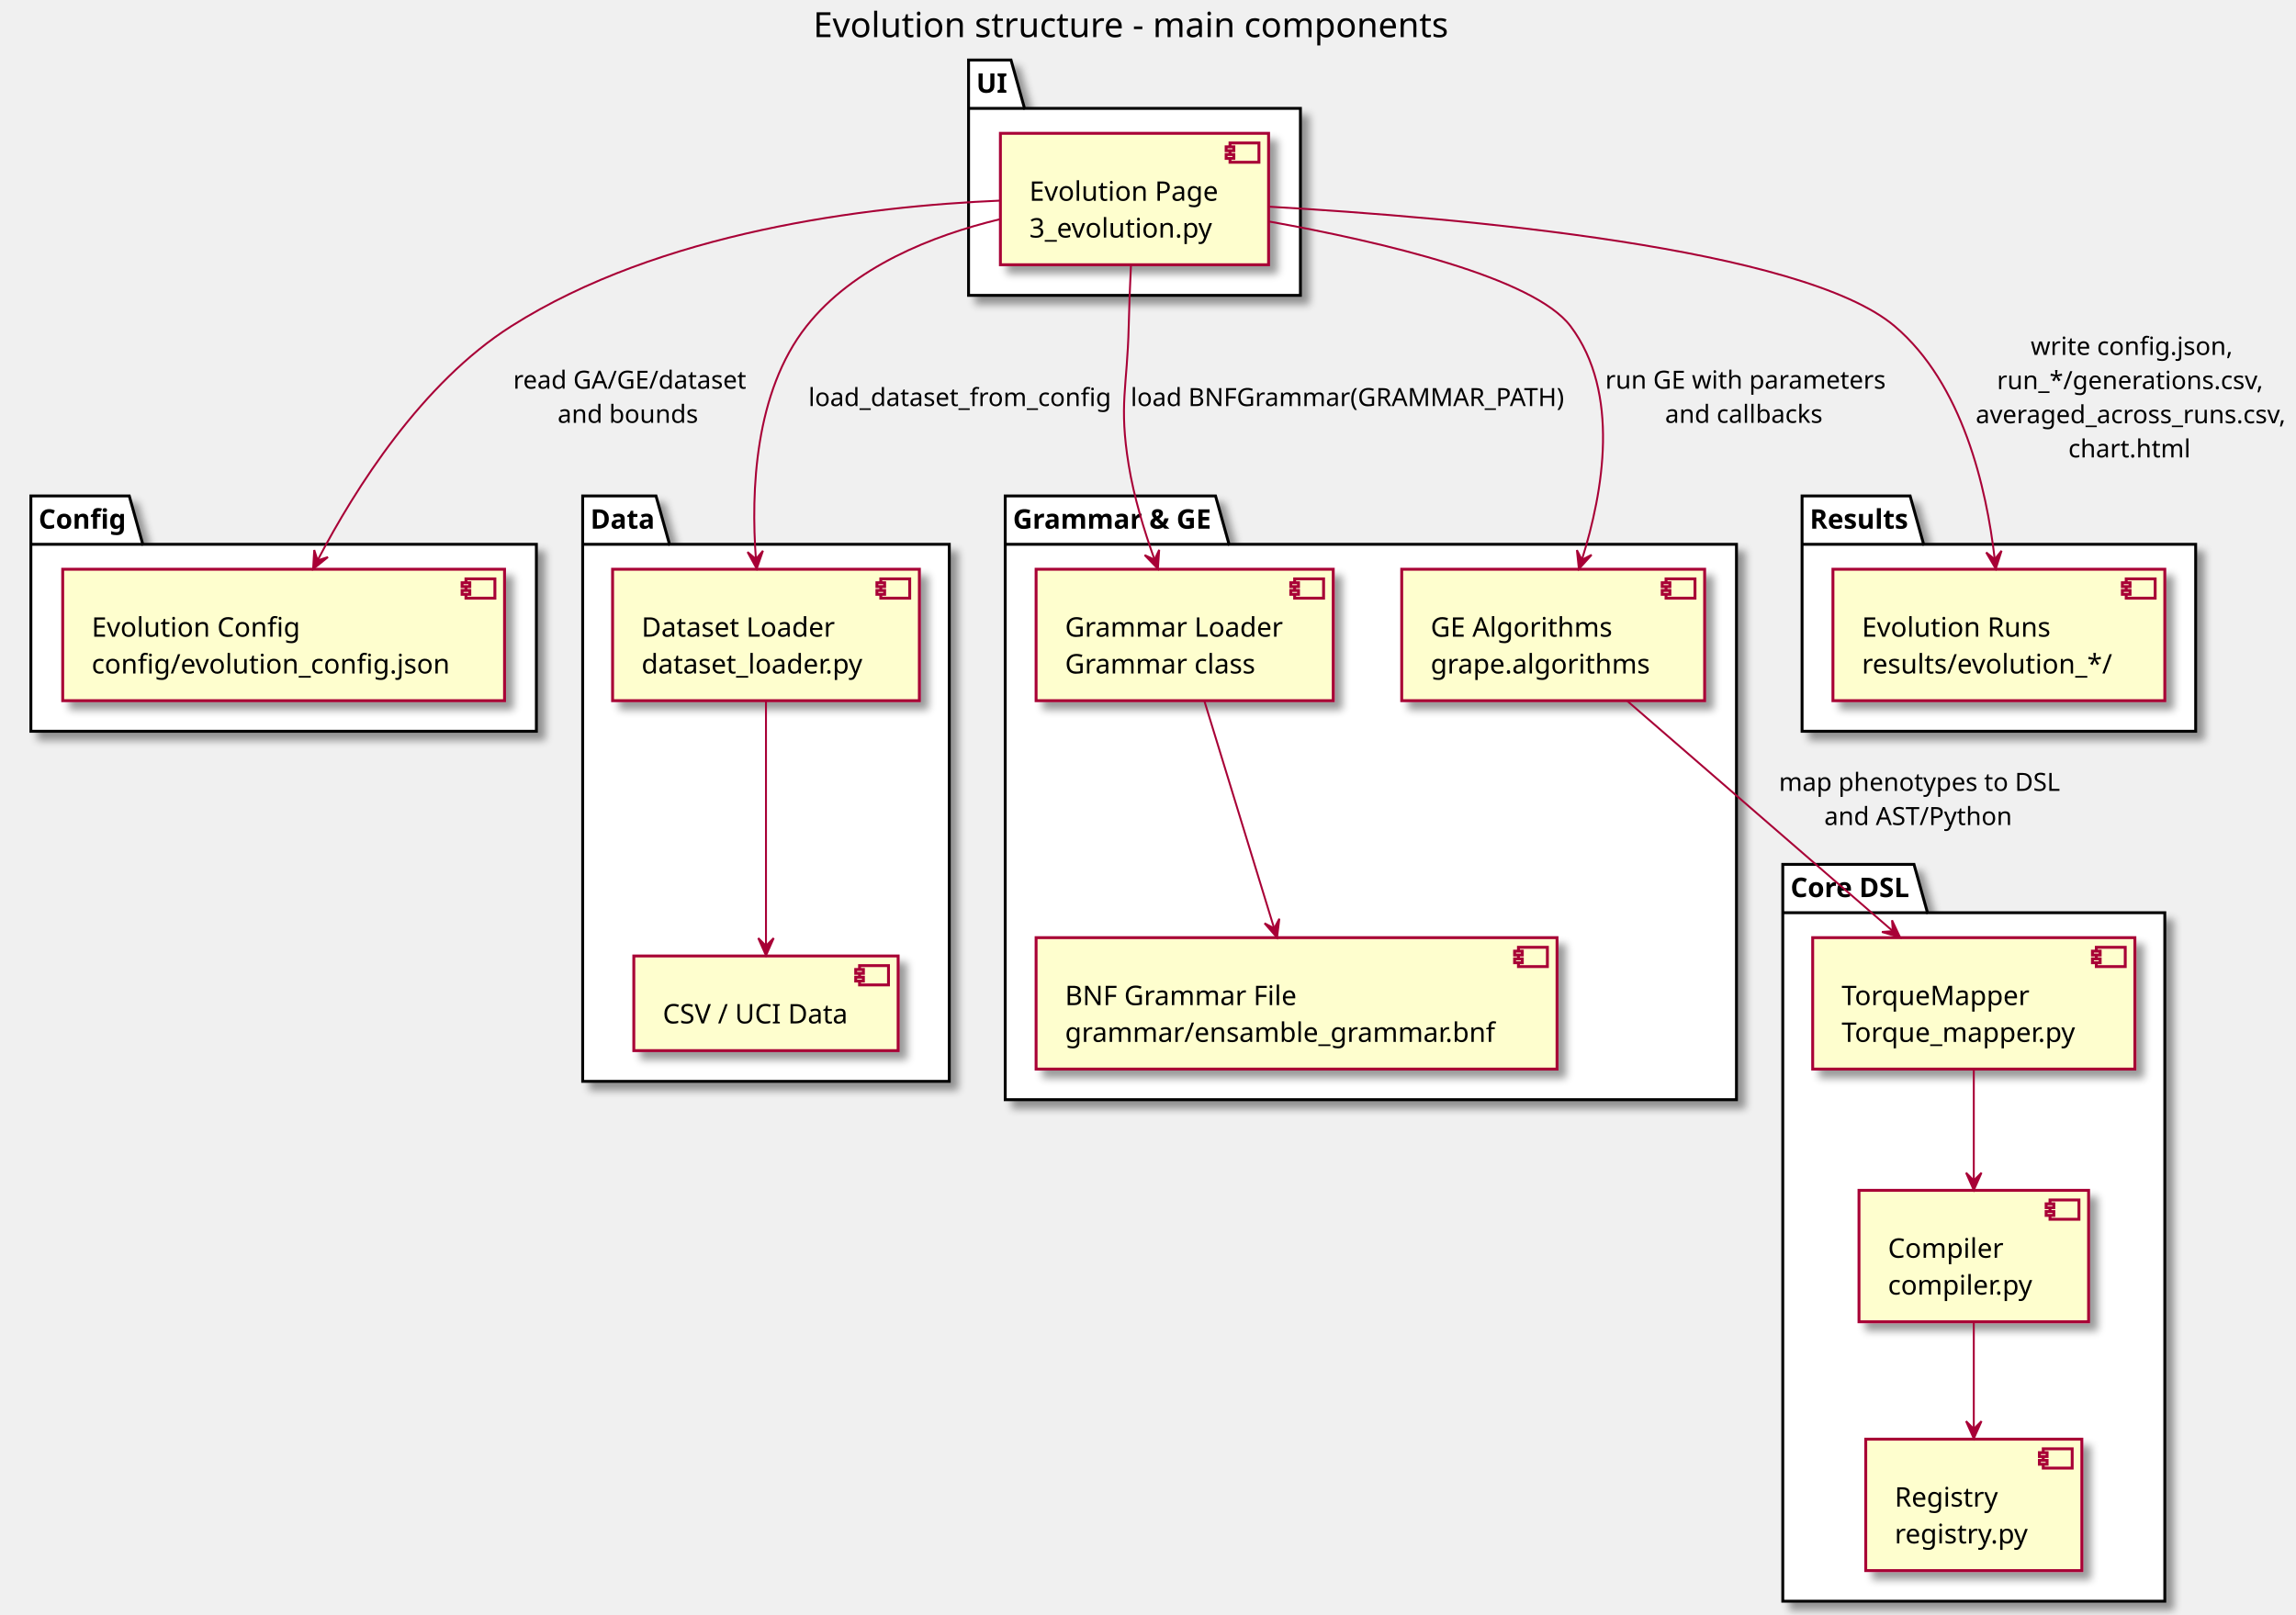
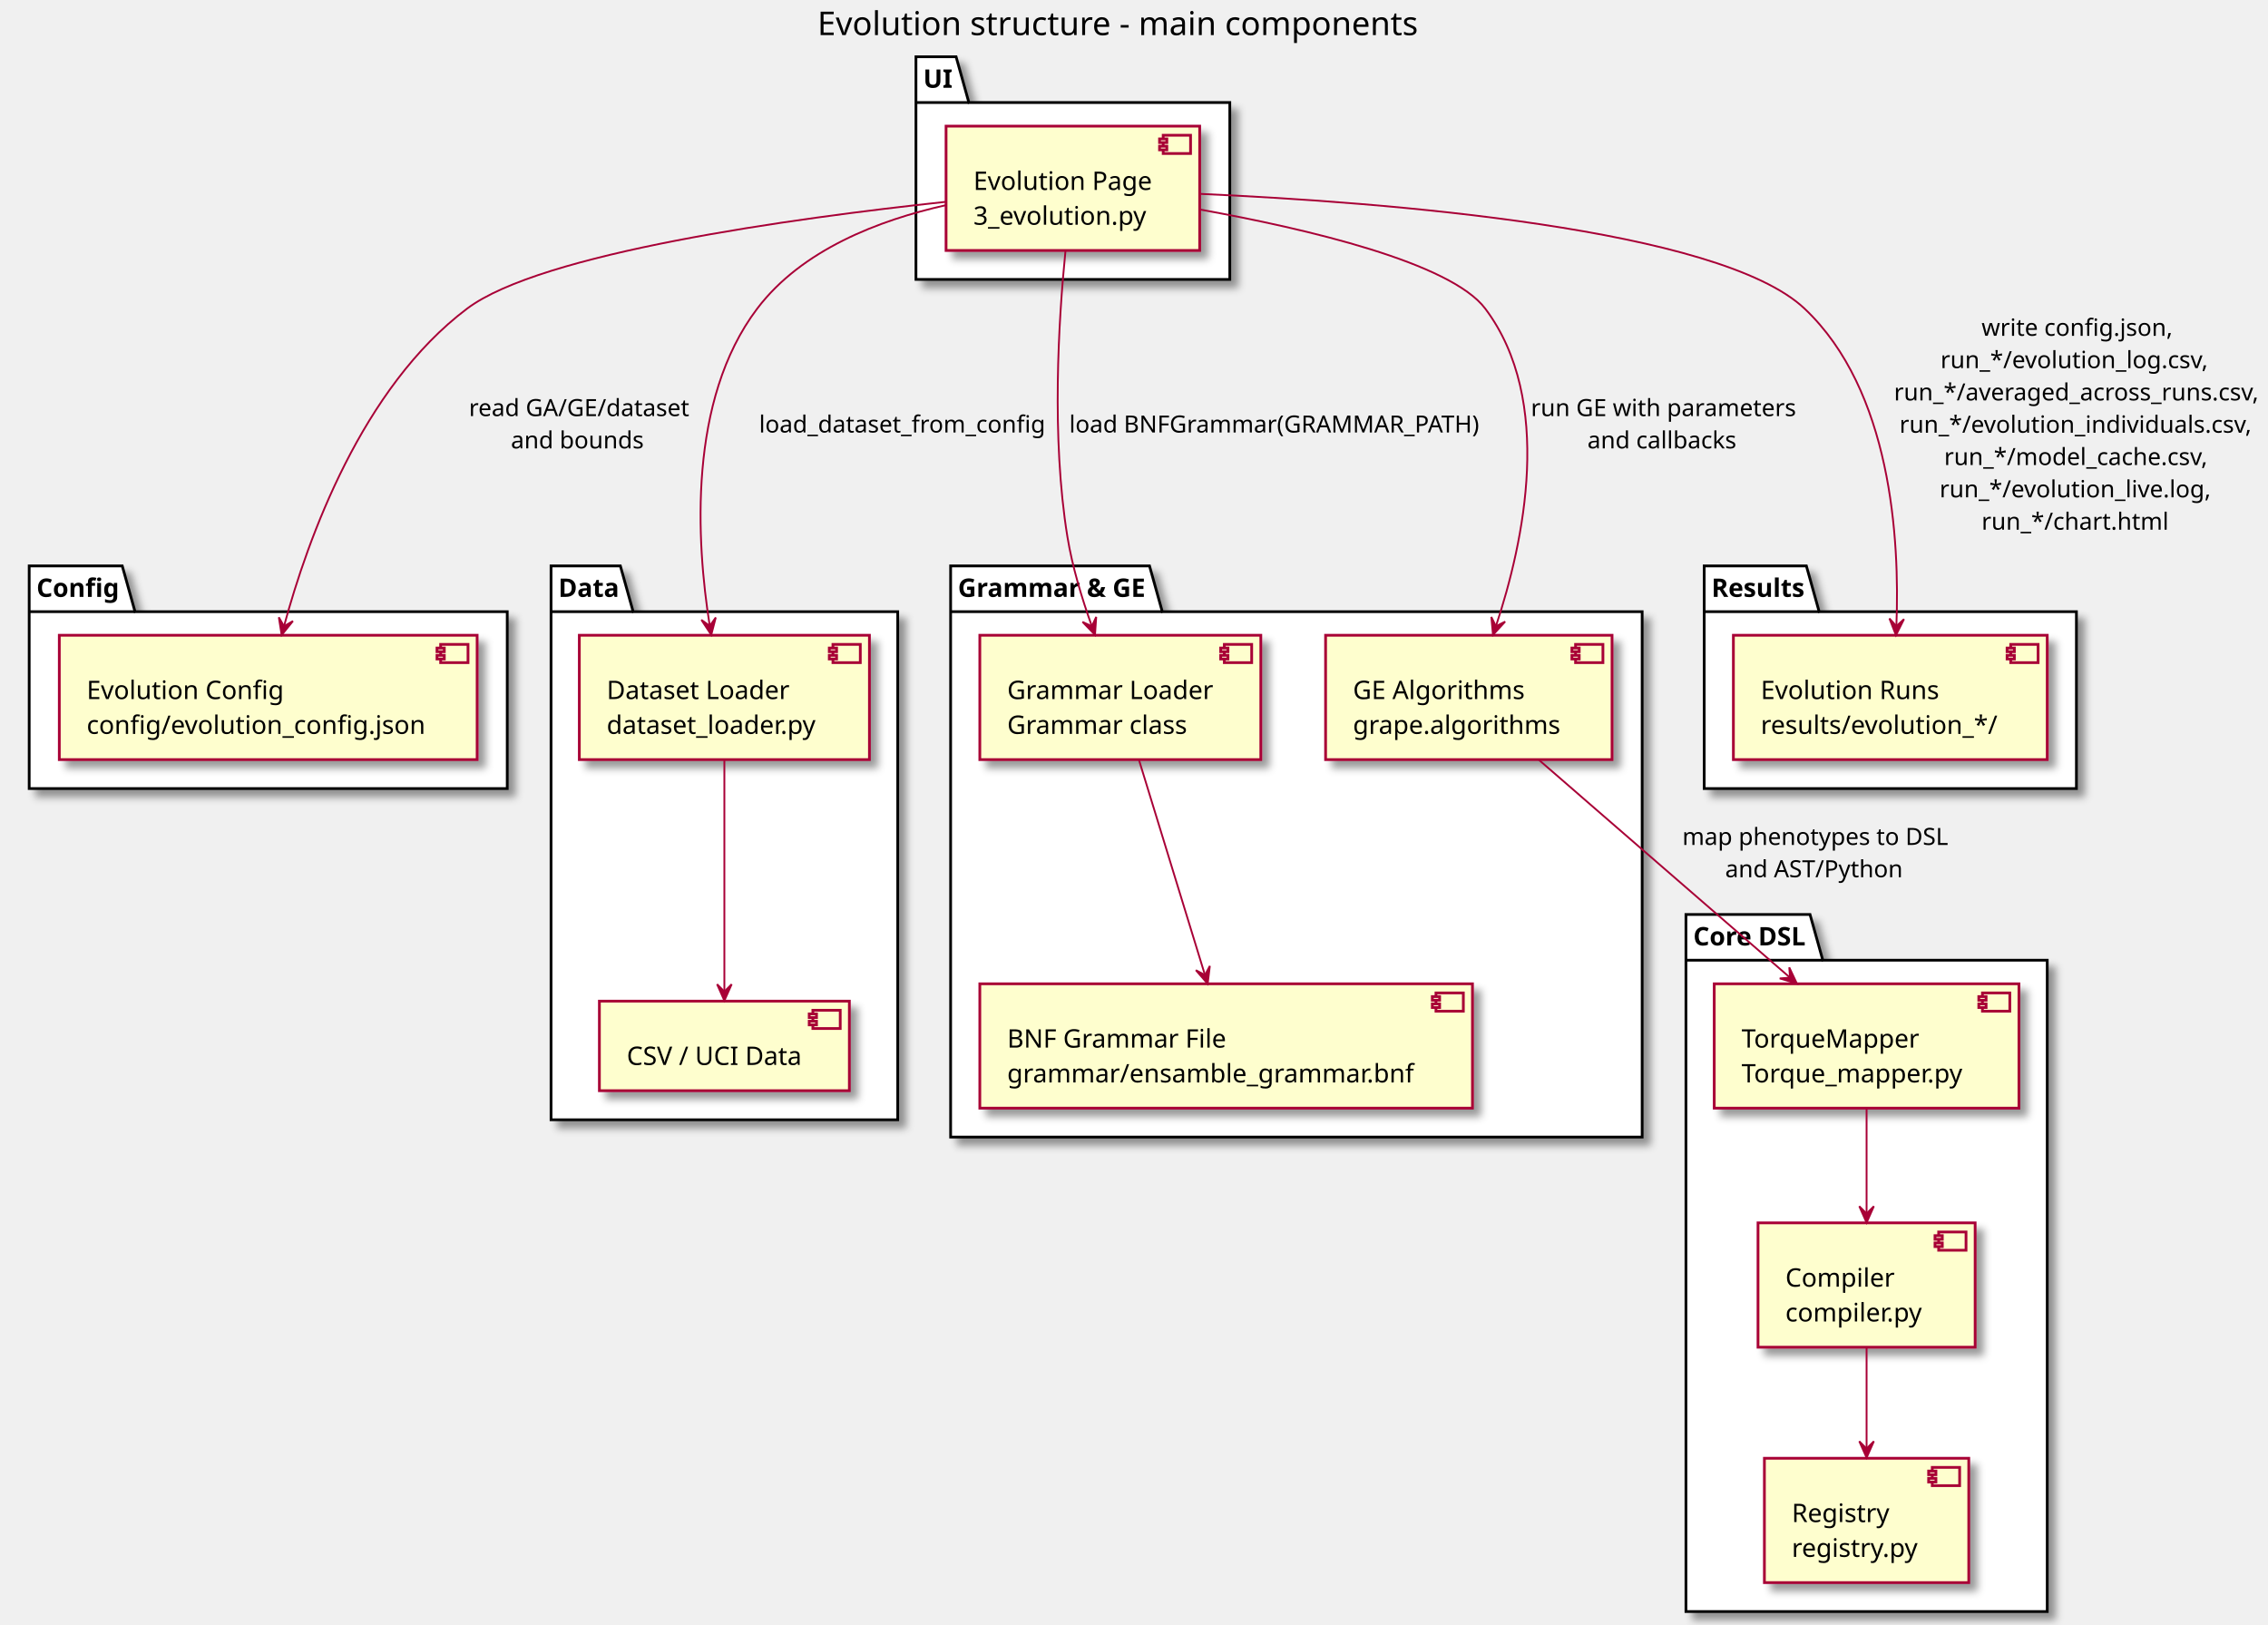
- <svg xmlns="http://www.w3.org/2000/svg" contentScriptType="application/ecmascript" contentStyleType="text/css" height="837px" preserveAspectRatio="none" style="width:1190px;height:837px;" version="1.1" viewBox="0 0 1190 837" width="1190px" zoomAndPan="magnify">
+ <svg xmlns="http://www.w3.org/2000/svg" contentScriptType="application/ecmascript" contentStyleType="text/css" height="890px" preserveAspectRatio="none" style="width:1243px;height:890px;" version="1.1" viewBox="0 0 1243 890" width="1243px" zoomAndPan="magnify">
  <defs>
-     <filter height="300%" id="f1u8r2769nqd1u" width="300%" x="-1" y="-1">
+     <filter height="300%" id="fp8tewifa5n0c" width="300%" x="-1" y="-1">
      <feGaussianBlur result="blurOut" stdDeviation="2.0" />
      <feColorMatrix in="blurOut" result="blurOut2" type="matrix" values="0 0 0 0 0 0 0 0 0 0 0 0 0 0 0 0 0 0 .4 0" />
      <feOffset dx="4.0" dy="4.0" in="blurOut2" result="blurOut3" />
      <feBlend in="SourceGraphic" in2="blurOut3" mode="normal" />
    </filter>
  </defs>
  <g>
-     <text fill="#000000" font-family="sans-serif" font-size="18" lengthAdjust="spacing" textLength="334" x="421.5" y="19.242">Evolution structure - main components</text>
-     <polygon fill="#FFFFFF" filter="url(#f1u8r2769nqd1u)" points="502,31.118,524,31.118,531,56.186,674,56.186,674,153.118,502,153.118,502,31.118" style="stroke:#000000;stroke-width:1.5;" />
+     <text fill="#000000" font-family="sans-serif" font-size="18" lengthAdjust="spacing" textLength="334" x="448" y="19.242">Evolution structure - main components</text>
+     <polygon fill="#FFFFFF" filter="url(#fp8tewifa5n0c)" points="502,31.118,524,31.118,531,56.186,674,56.186,674,153.118,502,153.118,502,31.118" style="stroke:#000000;stroke-width:1.5;" />
    <line style="stroke:#000000;stroke-width:1.5;" x1="502" x2="531" y1="56.186" y2="56.186" />
    <text fill="#000000" font-family="sans-serif" font-size="14" font-weight="bold" lengthAdjust="spacing" textLength="16" x="506" y="48.084">UI</text>
-     <polygon fill="#FFFFFF" filter="url(#f1u8r2769nqd1u)" points="16,257.118,67,257.118,74,282.186,278,282.186,278,379.118,16,379.118,16,257.118" style="stroke:#000000;stroke-width:1.5;" />
-     <line style="stroke:#000000;stroke-width:1.5;" x1="16" x2="74" y1="282.186" y2="282.186" />
-     <text fill="#000000" font-family="sans-serif" font-size="14" font-weight="bold" lengthAdjust="spacing" textLength="45" x="20" y="274.084">Config</text>
-     <polygon fill="#FFFFFF" filter="url(#f1u8r2769nqd1u)" points="302,257.118,340,257.118,347,282.186,492,282.186,492,560.618,302,560.618,302,257.118" style="stroke:#000000;stroke-width:1.5;" />
-     <line style="stroke:#000000;stroke-width:1.5;" x1="302" x2="347" y1="282.186" y2="282.186" />
-     <text fill="#000000" font-family="sans-serif" font-size="14" font-weight="bold" lengthAdjust="spacing" textLength="32" x="306" y="274.084">Data</text>
-     <polygon fill="#FFFFFF" filter="url(#f1u8r2769nqd1u)" points="521,257.118,630,257.118,637,282.186,900,282.186,900,570.118,521,570.118,521,257.118" style="stroke:#000000;stroke-width:1.5;" />
-     <line style="stroke:#000000;stroke-width:1.5;" x1="521" x2="637" y1="282.186" y2="282.186" />
-     <text fill="#000000" font-family="sans-serif" font-size="14" font-weight="bold" lengthAdjust="spacing" textLength="103" x="525" y="274.084">Grammar &amp; GE</text>
-     <polygon fill="#FFFFFF" filter="url(#f1u8r2769nqd1u)" points="924,448.118,992,448.118,999,473.186,1122,473.186,1122,830.118,924,830.118,924,448.118" style="stroke:#000000;stroke-width:1.5;" />
-     <line style="stroke:#000000;stroke-width:1.5;" x1="924" x2="999" y1="473.186" y2="473.186" />
-     <text fill="#000000" font-family="sans-serif" font-size="14" font-weight="bold" lengthAdjust="spacing" textLength="62" x="928" y="465.084">Core DSL</text>
-     <polygon fill="#FFFFFF" filter="url(#f1u8r2769nqd1u)" points="934,257.118,990,257.118,997,282.186,1138,282.186,1138,379.118,934,379.118,934,257.118" style="stroke:#000000;stroke-width:1.5;" />
-     <line style="stroke:#000000;stroke-width:1.5;" x1="934" x2="997" y1="282.186" y2="282.186" />
-     <text fill="#000000" font-family="sans-serif" font-size="14" font-weight="bold" lengthAdjust="spacing" textLength="50" x="938" y="274.084">Results</text>
-     <rect fill="#FEFECE" filter="url(#f1u8r2769nqd1u)" height="68.136" style="stroke:#A80036;stroke-width:1.5;" width="139" x="518.5" y="69.118" />
+     <polygon fill="#FFFFFF" filter="url(#fp8tewifa5n0c)" points="16,310.118,67,310.118,74,335.186,278,335.186,278,432.118,16,432.118,16,310.118" style="stroke:#000000;stroke-width:1.5;" />
+     <line style="stroke:#000000;stroke-width:1.5;" x1="16" x2="74" y1="335.186" y2="335.186" />
+     <text fill="#000000" font-family="sans-serif" font-size="14" font-weight="bold" lengthAdjust="spacing" textLength="45" x="20" y="327.084">Config</text>
+     <polygon fill="#FFFFFF" filter="url(#fp8tewifa5n0c)" points="302,310.118,340,310.118,347,335.186,492,335.186,492,613.618,302,613.618,302,310.118" style="stroke:#000000;stroke-width:1.5;" />
+     <line style="stroke:#000000;stroke-width:1.5;" x1="302" x2="347" y1="335.186" y2="335.186" />
+     <text fill="#000000" font-family="sans-serif" font-size="14" font-weight="bold" lengthAdjust="spacing" textLength="32" x="306" y="327.084">Data</text>
+     <polygon fill="#FFFFFF" filter="url(#fp8tewifa5n0c)" points="521,310.118,630,310.118,637,335.186,900,335.186,900,623.118,521,623.118,521,310.118" style="stroke:#000000;stroke-width:1.5;" />
+     <line style="stroke:#000000;stroke-width:1.5;" x1="521" x2="637" y1="335.186" y2="335.186" />
+     <text fill="#000000" font-family="sans-serif" font-size="14" font-weight="bold" lengthAdjust="spacing" textLength="103" x="525" y="327.084">Grammar &amp; GE</text>
+     <polygon fill="#FFFFFF" filter="url(#fp8tewifa5n0c)" points="924,501.118,992,501.118,999,526.186,1122,526.186,1122,883.118,924,883.118,924,501.118" style="stroke:#000000;stroke-width:1.5;" />
+     <line style="stroke:#000000;stroke-width:1.5;" x1="924" x2="999" y1="526.186" y2="526.186" />
+     <text fill="#000000" font-family="sans-serif" font-size="14" font-weight="bold" lengthAdjust="spacing" textLength="62" x="928" y="518.084">Core DSL</text>
+     <polygon fill="#FFFFFF" filter="url(#fp8tewifa5n0c)" points="934,310.118,990,310.118,997,335.186,1138,335.186,1138,432.118,934,432.118,934,310.118" style="stroke:#000000;stroke-width:1.5;" />
+     <line style="stroke:#000000;stroke-width:1.5;" x1="934" x2="997" y1="335.186" y2="335.186" />
+     <text fill="#000000" font-family="sans-serif" font-size="14" font-weight="bold" lengthAdjust="spacing" textLength="50" x="938" y="327.084">Results</text>
+     <rect fill="#FEFECE" filter="url(#fp8tewifa5n0c)" height="68.136" style="stroke:#A80036;stroke-width:1.5;" width="139" x="518.5" y="69.118" />
    <rect fill="#FEFECE" height="10" style="stroke:#A80036;stroke-width:1.5;" width="15" x="637.5" y="74.118" />
    <rect fill="#FEFECE" height="2" style="stroke:#A80036;stroke-width:1.5;" width="4" x="635.5" y="76.118" />
    <rect fill="#FEFECE" height="2" style="stroke:#A80036;stroke-width:1.5;" width="4" x="635.5" y="80.118" />
    <text fill="#000000" font-family="sans-serif" font-size="14" lengthAdjust="spacing" textLength="99" x="533.5" y="104.084">Evolution Page</text>
    <text fill="#000000" font-family="sans-serif" font-size="14" lengthAdjust="spacing" textLength="96" x="533.5" y="123.152">3_evolution.py</text>
-     <rect fill="#FEFECE" filter="url(#f1u8r2769nqd1u)" height="68.136" style="stroke:#A80036;stroke-width:1.5;" width="229" x="32.5" y="295.118" />
-     <rect fill="#FEFECE" height="10" style="stroke:#A80036;stroke-width:1.5;" width="15" x="241.5" y="300.118" />
-     <rect fill="#FEFECE" height="2" style="stroke:#A80036;stroke-width:1.5;" width="4" x="239.5" y="302.118" />
-     <rect fill="#FEFECE" height="2" style="stroke:#A80036;stroke-width:1.5;" width="4" x="239.5" y="306.118" />
-     <text fill="#000000" font-family="sans-serif" font-size="14" lengthAdjust="spacing" textLength="110" x="47.5" y="330.084">Evolution Config</text>
-     <text fill="#000000" font-family="sans-serif" font-size="14" lengthAdjust="spacing" textLength="189" x="47.5" y="349.152">config/evolution_config.json</text>
-     <rect fill="#FEFECE" filter="url(#f1u8r2769nqd1u)" height="68.136" style="stroke:#A80036;stroke-width:1.5;" width="159" x="317.5" y="295.118" />
-     <rect fill="#FEFECE" height="10" style="stroke:#A80036;stroke-width:1.5;" width="15" x="456.5" y="300.118" />
-     <rect fill="#FEFECE" height="2" style="stroke:#A80036;stroke-width:1.5;" width="4" x="454.5" y="302.118" />
-     <rect fill="#FEFECE" height="2" style="stroke:#A80036;stroke-width:1.5;" width="4" x="454.5" y="306.118" />
-     <text fill="#000000" font-family="sans-serif" font-size="14" lengthAdjust="spacing" textLength="101" x="332.5" y="330.084">Dataset Loader</text>
-     <text fill="#000000" font-family="sans-serif" font-size="14" lengthAdjust="spacing" textLength="119" x="332.5" y="349.152">dataset_loader.py</text>
-     <rect fill="#FEFECE" filter="url(#f1u8r2769nqd1u)" height="49.068" style="stroke:#A80036;stroke-width:1.5;" width="137" x="328.5" y="495.618" />
-     <rect fill="#FEFECE" height="10" style="stroke:#A80036;stroke-width:1.5;" width="15" x="445.5" y="500.618" />
-     <rect fill="#FEFECE" height="2" style="stroke:#A80036;stroke-width:1.5;" width="4" x="443.5" y="502.618" />
-     <rect fill="#FEFECE" height="2" style="stroke:#A80036;stroke-width:1.5;" width="4" x="443.5" y="506.618" />
-     <text fill="#000000" font-family="sans-serif" font-size="14" lengthAdjust="spacing" textLength="97" x="343.5" y="530.584">CSV / UCI Data</text>
-     <rect fill="#FEFECE" filter="url(#f1u8r2769nqd1u)" height="68.136" style="stroke:#A80036;stroke-width:1.5;" width="270" x="537" y="486.118" />
-     <rect fill="#FEFECE" height="10" style="stroke:#A80036;stroke-width:1.5;" width="15" x="787" y="491.118" />
-     <rect fill="#FEFECE" height="2" style="stroke:#A80036;stroke-width:1.5;" width="4" x="785" y="493.118" />
-     <rect fill="#FEFECE" height="2" style="stroke:#A80036;stroke-width:1.5;" width="4" x="785" y="497.118" />
-     <text fill="#000000" font-family="sans-serif" font-size="14" lengthAdjust="spacing" textLength="122" x="552" y="521.084">BNF Grammar File</text>
-     <text fill="#000000" font-family="sans-serif" font-size="14" lengthAdjust="spacing" textLength="230" x="552" y="540.152">grammar/ensamble_grammar.bnf</text>
-     <rect fill="#FEFECE" filter="url(#f1u8r2769nqd1u)" height="68.136" style="stroke:#A80036;stroke-width:1.5;" width="154" x="537" y="295.118" />
-     <rect fill="#FEFECE" height="10" style="stroke:#A80036;stroke-width:1.5;" width="15" x="671" y="300.118" />
-     <rect fill="#FEFECE" height="2" style="stroke:#A80036;stroke-width:1.5;" width="4" x="669" y="302.118" />
-     <rect fill="#FEFECE" height="2" style="stroke:#A80036;stroke-width:1.5;" width="4" x="669" y="306.118" />
-     <text fill="#000000" font-family="sans-serif" font-size="14" lengthAdjust="spacing" textLength="114" x="552" y="330.084">Grammar Loader</text>
-     <text fill="#000000" font-family="sans-serif" font-size="14" lengthAdjust="spacing" textLength="101" x="552" y="349.152">Grammar class</text>
-     <rect fill="#FEFECE" filter="url(#f1u8r2769nqd1u)" height="68.136" style="stroke:#A80036;stroke-width:1.5;" width="157" x="726.5" y="295.118" />
-     <rect fill="#FEFECE" height="10" style="stroke:#A80036;stroke-width:1.5;" width="15" x="863.5" y="300.118" />
-     <rect fill="#FEFECE" height="2" style="stroke:#A80036;stroke-width:1.5;" width="4" x="861.5" y="302.118" />
-     <rect fill="#FEFECE" height="2" style="stroke:#A80036;stroke-width:1.5;" width="4" x="861.5" y="306.118" />
-     <text fill="#000000" font-family="sans-serif" font-size="14" lengthAdjust="spacing" textLength="96" x="741.5" y="330.084">GE Algorithms</text>
-     <text fill="#000000" font-family="sans-serif" font-size="14" lengthAdjust="spacing" textLength="117" x="741.5" y="349.152">grape.algorithms</text>
-     <rect fill="#FEFECE" filter="url(#f1u8r2769nqd1u)" height="68.136" style="stroke:#A80036;stroke-width:1.5;" width="167" x="939.5" y="486.118" />
-     <rect fill="#FEFECE" height="10" style="stroke:#A80036;stroke-width:1.5;" width="15" x="1086.5" y="491.118" />
-     <rect fill="#FEFECE" height="2" style="stroke:#A80036;stroke-width:1.5;" width="4" x="1084.5" y="493.118" />
-     <rect fill="#FEFECE" height="2" style="stroke:#A80036;stroke-width:1.5;" width="4" x="1084.5" y="497.118" />
-     <text fill="#000000" font-family="sans-serif" font-size="14" lengthAdjust="spacing" textLength="101" x="954.5" y="521.084">TorqueMapper</text>
-     <text fill="#000000" font-family="sans-serif" font-size="14" lengthAdjust="spacing" textLength="127" x="954.5" y="540.152">Torque_mapper.py</text>
-     <rect fill="#FEFECE" filter="url(#f1u8r2769nqd1u)" height="68.136" style="stroke:#A80036;stroke-width:1.5;" width="119" x="963.5" y="617.118" />
-     <rect fill="#FEFECE" height="10" style="stroke:#A80036;stroke-width:1.5;" width="15" x="1062.5" y="622.118" />
-     <rect fill="#FEFECE" height="2" style="stroke:#A80036;stroke-width:1.5;" width="4" x="1060.5" y="624.118" />
-     <rect fill="#FEFECE" height="2" style="stroke:#A80036;stroke-width:1.5;" width="4" x="1060.5" y="628.118" />
-     <text fill="#000000" font-family="sans-serif" font-size="14" lengthAdjust="spacing" textLength="61" x="978.5" y="652.084">Compiler</text>
-     <text fill="#000000" font-family="sans-serif" font-size="14" lengthAdjust="spacing" textLength="79" x="978.5" y="671.152">compiler.py</text>
-     <rect fill="#FEFECE" filter="url(#f1u8r2769nqd1u)" height="68.136" style="stroke:#A80036;stroke-width:1.5;" width="112" x="967" y="746.118" />
-     <rect fill="#FEFECE" height="10" style="stroke:#A80036;stroke-width:1.5;" width="15" x="1059" y="751.118" />
-     <rect fill="#FEFECE" height="2" style="stroke:#A80036;stroke-width:1.5;" width="4" x="1057" y="753.118" />
-     <rect fill="#FEFECE" height="2" style="stroke:#A80036;stroke-width:1.5;" width="4" x="1057" y="757.118" />
-     <text fill="#000000" font-family="sans-serif" font-size="14" lengthAdjust="spacing" textLength="55" x="982" y="781.084">Registry</text>
-     <text fill="#000000" font-family="sans-serif" font-size="14" lengthAdjust="spacing" textLength="72" x="982" y="800.152">registry.py</text>
-     <rect fill="#FEFECE" filter="url(#f1u8r2769nqd1u)" height="68.136" style="stroke:#A80036;stroke-width:1.5;" width="172" x="950" y="295.118" />
-     <rect fill="#FEFECE" height="10" style="stroke:#A80036;stroke-width:1.5;" width="15" x="1102" y="300.118" />
-     <rect fill="#FEFECE" height="2" style="stroke:#A80036;stroke-width:1.5;" width="4" x="1100" y="302.118" />
-     <rect fill="#FEFECE" height="2" style="stroke:#A80036;stroke-width:1.5;" width="4" x="1100" y="306.118" />
-     <text fill="#000000" font-family="sans-serif" font-size="14" lengthAdjust="spacing" textLength="100" x="965" y="330.084">Evolution Runs</text>
-     <text fill="#000000" font-family="sans-serif" font-size="14" lengthAdjust="spacing" textLength="132" x="965" y="349.152">results/evolution_*/</text>
-     <path d="M518.4,103.998 C449.13,106.948 342.27,120.078 265,169.118 C218.61,198.558 184.15,253.208 164.81,290.118 " fill="none" id="EvoUI-to-EvoConfig" style="stroke:#A80036;stroke-width:1.0;" />
-     <polygon fill="#A80036" points="162.29,294.978,169.98,288.824,164.589,290.538,162.875,285.146,162.29,294.978" style="stroke:#A80036;stroke-width:1.0;" />
-     <text fill="#000000" font-family="sans-serif" font-size="13" lengthAdjust="spacing" textLength="118" x="266" y="201.515">read GA/GE/dataset</text>
-     <text fill="#000000" font-family="sans-serif" font-size="13" lengthAdjust="spacing" textLength="72" x="289" y="219.221">and bounds</text>
-     <path d="M518.39,113.618 C482.93,122.158 442.28,138.368 418,169.118 C391.11,203.168 389.17,254.688 391.78,289.778 " fill="none" id="EvoUI-to-Loader" style="stroke:#A80036;stroke-width:1.0;" />
-     <polygon fill="#A80036" points="392.19,294.838,395.431,285.538,391.776,289.855,387.459,286.2,392.19,294.838" style="stroke:#A80036;stroke-width:1.0;" />
-     <text fill="#000000" font-family="sans-serif" font-size="13" lengthAdjust="spacing" textLength="155" x="419" y="210.515">load_dataset_from_config</text>
-     <path d="M397,363.468 C397,399.388 397,455.938 397,490.078 " fill="none" id="Loader-to-DataSource" style="stroke:#A80036;stroke-width:1.0;" />
-     <polygon fill="#A80036" points="397,495.358,401,486.358,397,490.358,393,486.358,397,495.358" style="stroke:#A80036;stroke-width:1.0;" />
-     <path d="M586.18,137.178 C585.69,147.408 585.24,158.728 585,169.118 C584.26,201.108 579.87,209.528 585,241.118 C587.66,257.498 592.96,274.958 598.31,289.908 " fill="none" id="EvoUI-to-BNFGrammar" style="stroke:#A80036;stroke-width:1.0;" />
-     <polygon fill="#A80036" points="600.12,294.878,600.794,285.052,598.407,290.18,593.278,287.793,600.12,294.878" style="stroke:#A80036;stroke-width:1.0;" />
-     <text fill="#000000" font-family="sans-serif" font-size="13" lengthAdjust="spacing" textLength="223" x="586" y="210.515">load BNFGrammar(GRAMMAR_PATH)</text>
-     <path d="M624.24,363.468 C634.34,396.398 649.77,446.688 660.34,481.138 " fill="none" id="BNFGrammar-to-GrammarFile" style="stroke:#A80036;stroke-width:1.0;" />
-     <polygon fill="#A80036" points="661.87,486.098,663.067,476.322,660.41,481.316,655.416,478.659,661.87,486.098" style="stroke:#A80036;stroke-width:1.0;" />
-     <path d="M657.75,114.838 C716.89,125.528 795.06,143.968 814,169.118 C839.92,203.538 830.95,254.968 819.96,289.948 " fill="none" id="EvoUI-to-GE" style="stroke:#A80036;stroke-width:1.0;" />
-     <polygon fill="#A80036" points="818.33,294.988,824.911,287.661,819.872,290.232,817.302,285.193,818.33,294.988" style="stroke:#A80036;stroke-width:1.0;" />
-     <text fill="#000000" font-family="sans-serif" font-size="13" lengthAdjust="spacing" textLength="141" x="832" y="201.515">run GE with parameters</text>
-     <text fill="#000000" font-family="sans-serif" font-size="13" lengthAdjust="spacing" textLength="79" x="863" y="219.221">and callbacks</text>
-     <path d="M843.22,363.258 C881.79,396.688 941.18,448.178 981.03,482.728 " fill="none" id="GE-to-TM" style="stroke:#A80036;stroke-width:1.0;" />
-     <polygon fill="#A80036" points="984.82,486.018,980.626,477.107,981.037,482.749,975.395,483.16,984.82,486.018" style="stroke:#A80036;stroke-width:1.0;" />
-     <text fill="#000000" font-family="sans-serif" font-size="13" lengthAdjust="spacing" textLength="144" x="922" y="410.015">map phenotypes to DSL</text>
-     <text fill="#000000" font-family="sans-serif" font-size="13" lengthAdjust="spacing" textLength="97" x="945.5" y="427.721">and AST/Python</text>
-     <path d="M1023,554.338 C1023,571.948 1023,593.648 1023,611.948 " fill="none" id="TM-to-Compiler" style="stroke:#A80036;stroke-width:1.0;" />
-     <polygon fill="#A80036" points="1023,617.008,1027,608.008,1023,612.008,1019,608.008,1023,617.008" style="stroke:#A80036;stroke-width:1.0;" />
-     <path d="M1023,685.158 C1023,702.068 1023,722.768 1023,740.428 " fill="none" id="Compiler-to-Registry" style="stroke:#A80036;stroke-width:1.0;" />
-     <polygon fill="#A80036" points="1023,745.808,1027,736.808,1023,740.808,1019,736.808,1023,745.808" style="stroke:#A80036;stroke-width:1.0;" />
-     <path d="M657.73,107.158 C757.5,112.888 934.22,128.588 982,169.118 C1017.28,199.048 1029.57,252.968 1033.82,289.638 " fill="none" id="EvoUI-to-EvoResults" style="stroke:#A80036;stroke-width:1.0;" />
-     <polygon fill="#A80036" points="1034.39,294.918,1037.389,285.537,1033.847,289.947,1029.437,286.405,1034.39,294.918" style="stroke:#A80036;stroke-width:1.0;" />
-     <text fill="#000000" font-family="sans-serif" font-size="13" lengthAdjust="spacing" textLength="101" x="1052.5" y="184.015">write config.json,</text>
-     <text fill="#000000" font-family="sans-serif" font-size="13" lengthAdjust="spacing" textLength="136" x="1035" y="201.721">run_*/generations.csv,</text>
-     <text fill="#000000" font-family="sans-serif" font-size="13" lengthAdjust="spacing" textLength="158" x="1024" y="219.427">averaged_across_runs.csv,</text>
-     <text fill="#000000" font-family="sans-serif" font-size="13" lengthAdjust="spacing" textLength="62" x="1072" y="237.133">chart.html</text>
+     <rect fill="#FEFECE" filter="url(#fp8tewifa5n0c)" height="68.136" style="stroke:#A80036;stroke-width:1.5;" width="229" x="32.5" y="348.118" />
+     <rect fill="#FEFECE" height="10" style="stroke:#A80036;stroke-width:1.5;" width="15" x="241.5" y="353.118" />
+     <rect fill="#FEFECE" height="2" style="stroke:#A80036;stroke-width:1.5;" width="4" x="239.5" y="355.118" />
+     <rect fill="#FEFECE" height="2" style="stroke:#A80036;stroke-width:1.5;" width="4" x="239.5" y="359.118" />
+     <text fill="#000000" font-family="sans-serif" font-size="14" lengthAdjust="spacing" textLength="110" x="47.5" y="383.084">Evolution Config</text>
+     <text fill="#000000" font-family="sans-serif" font-size="14" lengthAdjust="spacing" textLength="189" x="47.5" y="402.152">config/evolution_config.json</text>
+     <rect fill="#FEFECE" filter="url(#fp8tewifa5n0c)" height="68.136" style="stroke:#A80036;stroke-width:1.5;" width="159" x="317.5" y="348.118" />
+     <rect fill="#FEFECE" height="10" style="stroke:#A80036;stroke-width:1.5;" width="15" x="456.5" y="353.118" />
+     <rect fill="#FEFECE" height="2" style="stroke:#A80036;stroke-width:1.5;" width="4" x="454.5" y="355.118" />
+     <rect fill="#FEFECE" height="2" style="stroke:#A80036;stroke-width:1.5;" width="4" x="454.5" y="359.118" />
+     <text fill="#000000" font-family="sans-serif" font-size="14" lengthAdjust="spacing" textLength="101" x="332.5" y="383.084">Dataset Loader</text>
+     <text fill="#000000" font-family="sans-serif" font-size="14" lengthAdjust="spacing" textLength="119" x="332.5" y="402.152">dataset_loader.py</text>
+     <rect fill="#FEFECE" filter="url(#fp8tewifa5n0c)" height="49.068" style="stroke:#A80036;stroke-width:1.5;" width="137" x="328.5" y="548.618" />
+     <rect fill="#FEFECE" height="10" style="stroke:#A80036;stroke-width:1.5;" width="15" x="445.5" y="553.618" />
+     <rect fill="#FEFECE" height="2" style="stroke:#A80036;stroke-width:1.5;" width="4" x="443.5" y="555.618" />
+     <rect fill="#FEFECE" height="2" style="stroke:#A80036;stroke-width:1.5;" width="4" x="443.5" y="559.618" />
+     <text fill="#000000" font-family="sans-serif" font-size="14" lengthAdjust="spacing" textLength="97" x="343.5" y="583.584">CSV / UCI Data</text>
+     <rect fill="#FEFECE" filter="url(#fp8tewifa5n0c)" height="68.136" style="stroke:#A80036;stroke-width:1.5;" width="270" x="537" y="539.118" />
+     <rect fill="#FEFECE" height="10" style="stroke:#A80036;stroke-width:1.5;" width="15" x="787" y="544.118" />
+     <rect fill="#FEFECE" height="2" style="stroke:#A80036;stroke-width:1.5;" width="4" x="785" y="546.118" />
+     <rect fill="#FEFECE" height="2" style="stroke:#A80036;stroke-width:1.5;" width="4" x="785" y="550.118" />
+     <text fill="#000000" font-family="sans-serif" font-size="14" lengthAdjust="spacing" textLength="122" x="552" y="574.084">BNF Grammar File</text>
+     <text fill="#000000" font-family="sans-serif" font-size="14" lengthAdjust="spacing" textLength="230" x="552" y="593.152">grammar/ensamble_grammar.bnf</text>
+     <rect fill="#FEFECE" filter="url(#fp8tewifa5n0c)" height="68.136" style="stroke:#A80036;stroke-width:1.5;" width="154" x="537" y="348.118" />
+     <rect fill="#FEFECE" height="10" style="stroke:#A80036;stroke-width:1.5;" width="15" x="671" y="353.118" />
+     <rect fill="#FEFECE" height="2" style="stroke:#A80036;stroke-width:1.5;" width="4" x="669" y="355.118" />
+     <rect fill="#FEFECE" height="2" style="stroke:#A80036;stroke-width:1.5;" width="4" x="669" y="359.118" />
+     <text fill="#000000" font-family="sans-serif" font-size="14" lengthAdjust="spacing" textLength="114" x="552" y="383.084">Grammar Loader</text>
+     <text fill="#000000" font-family="sans-serif" font-size="14" lengthAdjust="spacing" textLength="101" x="552" y="402.152">Grammar class</text>
+     <rect fill="#FEFECE" filter="url(#fp8tewifa5n0c)" height="68.136" style="stroke:#A80036;stroke-width:1.5;" width="157" x="726.5" y="348.118" />
+     <rect fill="#FEFECE" height="10" style="stroke:#A80036;stroke-width:1.5;" width="15" x="863.5" y="353.118" />
+     <rect fill="#FEFECE" height="2" style="stroke:#A80036;stroke-width:1.5;" width="4" x="861.5" y="355.118" />
+     <rect fill="#FEFECE" height="2" style="stroke:#A80036;stroke-width:1.5;" width="4" x="861.5" y="359.118" />
+     <text fill="#000000" font-family="sans-serif" font-size="14" lengthAdjust="spacing" textLength="96" x="741.5" y="383.084">GE Algorithms</text>
+     <text fill="#000000" font-family="sans-serif" font-size="14" lengthAdjust="spacing" textLength="117" x="741.5" y="402.152">grape.algorithms</text>
+     <rect fill="#FEFECE" filter="url(#fp8tewifa5n0c)" height="68.136" style="stroke:#A80036;stroke-width:1.5;" width="167" x="939.5" y="539.118" />
+     <rect fill="#FEFECE" height="10" style="stroke:#A80036;stroke-width:1.5;" width="15" x="1086.5" y="544.118" />
+     <rect fill="#FEFECE" height="2" style="stroke:#A80036;stroke-width:1.5;" width="4" x="1084.5" y="546.118" />
+     <rect fill="#FEFECE" height="2" style="stroke:#A80036;stroke-width:1.5;" width="4" x="1084.5" y="550.118" />
+     <text fill="#000000" font-family="sans-serif" font-size="14" lengthAdjust="spacing" textLength="101" x="954.5" y="574.084">TorqueMapper</text>
+     <text fill="#000000" font-family="sans-serif" font-size="14" lengthAdjust="spacing" textLength="127" x="954.5" y="593.152">Torque_mapper.py</text>
+     <rect fill="#FEFECE" filter="url(#fp8tewifa5n0c)" height="68.136" style="stroke:#A80036;stroke-width:1.5;" width="119" x="963.5" y="670.118" />
+     <rect fill="#FEFECE" height="10" style="stroke:#A80036;stroke-width:1.5;" width="15" x="1062.5" y="675.118" />
+     <rect fill="#FEFECE" height="2" style="stroke:#A80036;stroke-width:1.5;" width="4" x="1060.5" y="677.118" />
+     <rect fill="#FEFECE" height="2" style="stroke:#A80036;stroke-width:1.5;" width="4" x="1060.5" y="681.118" />
+     <text fill="#000000" font-family="sans-serif" font-size="14" lengthAdjust="spacing" textLength="61" x="978.5" y="705.084">Compiler</text>
+     <text fill="#000000" font-family="sans-serif" font-size="14" lengthAdjust="spacing" textLength="79" x="978.5" y="724.152">compiler.py</text>
+     <rect fill="#FEFECE" filter="url(#fp8tewifa5n0c)" height="68.136" style="stroke:#A80036;stroke-width:1.5;" width="112" x="967" y="799.118" />
+     <rect fill="#FEFECE" height="10" style="stroke:#A80036;stroke-width:1.5;" width="15" x="1059" y="804.118" />
+     <rect fill="#FEFECE" height="2" style="stroke:#A80036;stroke-width:1.5;" width="4" x="1057" y="806.118" />
+     <rect fill="#FEFECE" height="2" style="stroke:#A80036;stroke-width:1.5;" width="4" x="1057" y="810.118" />
+     <text fill="#000000" font-family="sans-serif" font-size="14" lengthAdjust="spacing" textLength="55" x="982" y="834.084">Registry</text>
+     <text fill="#000000" font-family="sans-serif" font-size="14" lengthAdjust="spacing" textLength="72" x="982" y="853.152">registry.py</text>
+     <rect fill="#FEFECE" filter="url(#fp8tewifa5n0c)" height="68.136" style="stroke:#A80036;stroke-width:1.5;" width="172" x="950" y="348.118" />
+     <rect fill="#FEFECE" height="10" style="stroke:#A80036;stroke-width:1.5;" width="15" x="1102" y="353.118" />
+     <rect fill="#FEFECE" height="2" style="stroke:#A80036;stroke-width:1.5;" width="4" x="1100" y="355.118" />
+     <rect fill="#FEFECE" height="2" style="stroke:#A80036;stroke-width:1.5;" width="4" x="1100" y="359.118" />
+     <text fill="#000000" font-family="sans-serif" font-size="14" lengthAdjust="spacing" textLength="100" x="965" y="383.084">Evolution Runs</text>
+     <text fill="#000000" font-family="sans-serif" font-size="14" lengthAdjust="spacing" textLength="132" x="965" y="402.152">results/evolution_*/</text>
+     <path d="M518.37,110.598 C433.55,119.698 296.55,138.638 256,169.118 C198.43,212.398 168.76,294.798 155.66,343.138 " fill="none" id="EvoUI-to-EvoConfig" style="stroke:#A80036;stroke-width:1.0;" />
+     <polygon fill="#A80036" points="154.37,347.998,160.551,340.33,155.656,343.166,152.82,338.272,154.37,347.998" style="stroke:#A80036;stroke-width:1.0;" />
+     <text fill="#000000" font-family="sans-serif" font-size="13" lengthAdjust="spacing" textLength="118" x="257" y="228.015">read GA/GE/dataset</text>
+     <text fill="#000000" font-family="sans-serif" font-size="13" lengthAdjust="spacing" textLength="72" x="280" y="245.721">and bounds</text>
+     <path d="M518.35,112.448 C481.69,120.638 439.4,136.888 415,169.118 C377,219.308 381.62,296.638 388.95,342.718 " fill="none" id="EvoUI-to-Loader" style="stroke:#A80036;stroke-width:1.0;" />
+     <polygon fill="#A80036" points="389.81,347.908,392.289,338.376,388.995,342.975,384.396,339.68,389.81,347.908" style="stroke:#A80036;stroke-width:1.0;" />
+     <text fill="#000000" font-family="sans-serif" font-size="13" lengthAdjust="spacing" textLength="155" x="416" y="237.015">load_dataset_from_config</text>
+     <path d="M397,416.468 C397,452.388 397,508.938 397,543.078 " fill="none" id="Loader-to-DataSource" style="stroke:#A80036;stroke-width:1.0;" />
+     <polygon fill="#A80036" points="397,548.358,401,539.358,397,543.358,393,539.358,397,548.358" style="stroke:#A80036;stroke-width:1.0;" />
+     <path d="M583.96,137.328 C580.14,175.448 576.17,239.738 585,294.118 C587.66,310.498 592.96,327.958 598.31,342.908 " fill="none" id="EvoUI-to-BNFGrammar" style="stroke:#A80036;stroke-width:1.0;" />
+     <polygon fill="#A80036" points="600.12,347.878,600.794,338.052,598.407,343.18,593.278,340.793,600.12,347.878" style="stroke:#A80036;stroke-width:1.0;" />
+     <text fill="#000000" font-family="sans-serif" font-size="13" lengthAdjust="spacing" textLength="223" x="586" y="237.015">load BNFGrammar(GRAMMAR_PATH)</text>
+     <path d="M624.24,416.468 C634.34,449.398 649.77,499.688 660.34,534.138 " fill="none" id="BNFGrammar-to-GrammarFile" style="stroke:#A80036;stroke-width:1.0;" />
+     <polygon fill="#A80036" points="661.87,539.098,663.067,529.322,660.41,534.316,655.416,531.659,661.87,539.098" style="stroke:#A80036;stroke-width:1.0;" />
+     <path d="M657.75,114.838 C716.89,125.528 795.06,143.968 814,169.118 C851.84,219.378 835.19,296.928 819.91,342.988 " fill="none" id="EvoUI-to-GE" style="stroke:#A80036;stroke-width:1.0;" />
+     <polygon fill="#A80036" points="818.25,347.898,824.917,340.649,819.848,343.16,817.337,338.091,818.25,347.898" style="stroke:#A80036;stroke-width:1.0;" />
+     <text fill="#000000" font-family="sans-serif" font-size="13" lengthAdjust="spacing" textLength="141" x="839" y="228.015">run GE with parameters</text>
+     <text fill="#000000" font-family="sans-serif" font-size="13" lengthAdjust="spacing" textLength="79" x="870" y="245.721">and callbacks</text>
+     <path d="M843.22,416.258 C881.79,449.688 941.18,501.178 981.03,535.728 " fill="none" id="GE-to-TM" style="stroke:#A80036;stroke-width:1.0;" />
+     <polygon fill="#A80036" points="984.82,539.018,980.626,530.107,981.037,535.749,975.395,536.16,984.82,539.018" style="stroke:#A80036;stroke-width:1.0;" />
+     <text fill="#000000" font-family="sans-serif" font-size="13" lengthAdjust="spacing" textLength="144" x="922" y="463.015">map phenotypes to DSL</text>
+     <text fill="#000000" font-family="sans-serif" font-size="13" lengthAdjust="spacing" textLength="97" x="945.5" y="480.721">and AST/Python</text>
+     <path d="M1023,607.338 C1023,624.948 1023,646.648 1023,664.948 " fill="none" id="TM-to-Compiler" style="stroke:#A80036;stroke-width:1.0;" />
+     <polygon fill="#A80036" points="1023,670.008,1027,661.008,1023,665.008,1019,661.008,1023,670.008" style="stroke:#A80036;stroke-width:1.0;" />
+     <path d="M1023,738.158 C1023,755.068 1023,775.768 1023,793.428 " fill="none" id="Compiler-to-Registry" style="stroke:#A80036;stroke-width:1.0;" />
+     <polygon fill="#A80036" points="1023,798.808,1027,789.808,1023,793.808,1019,789.808,1023,798.808" style="stroke:#A80036;stroke-width:1.0;" />
+     <path d="M657.87,106.248 C759.84,110.828 942.4,125.118 989,169.118 C1036.48,213.938 1041.23,295.148 1039.33,342.988 " fill="none" id="EvoUI-to-EvoResults" style="stroke:#A80036;stroke-width:1.0;" />
+     <polygon fill="#A80036" points="1039.1,348.088,1043.508,339.281,1039.329,343.093,1035.516,338.914,1039.1,348.088" style="stroke:#A80036;stroke-width:1.0;" />
+     <text fill="#000000" font-family="sans-serif" font-size="13" lengthAdjust="spacing" textLength="101" x="1086" y="184.015">write config.json,</text>
+     <text fill="#000000" font-family="sans-serif" font-size="13" lengthAdjust="spacing" textLength="146" x="1063.5" y="201.721">run_*/evolution_log.csv,</text>
+     <text fill="#000000" font-family="sans-serif" font-size="13" lengthAdjust="spacing" textLength="197" x="1038" y="219.427">run_*/averaged_across_runs.csv,</text>
+     <text fill="#000000" font-family="sans-serif" font-size="13" lengthAdjust="spacing" textLength="191" x="1041" y="237.133">run_*/evolution_individuals.csv,</text>
+     <text fill="#000000" font-family="sans-serif" font-size="13" lengthAdjust="spacing" textLength="142" x="1065.5" y="254.839">run_*/model_cache.csv,</text>
+     <text fill="#000000" font-family="sans-serif" font-size="13" lengthAdjust="spacing" textLength="147" x="1063" y="272.545">run_*/evolution_live.log,</text>
+     <text fill="#000000" font-family="sans-serif" font-size="13" lengthAdjust="spacing" textLength="101" x="1086" y="290.251">run_*/chart.html</text>
  </g>
</svg>
